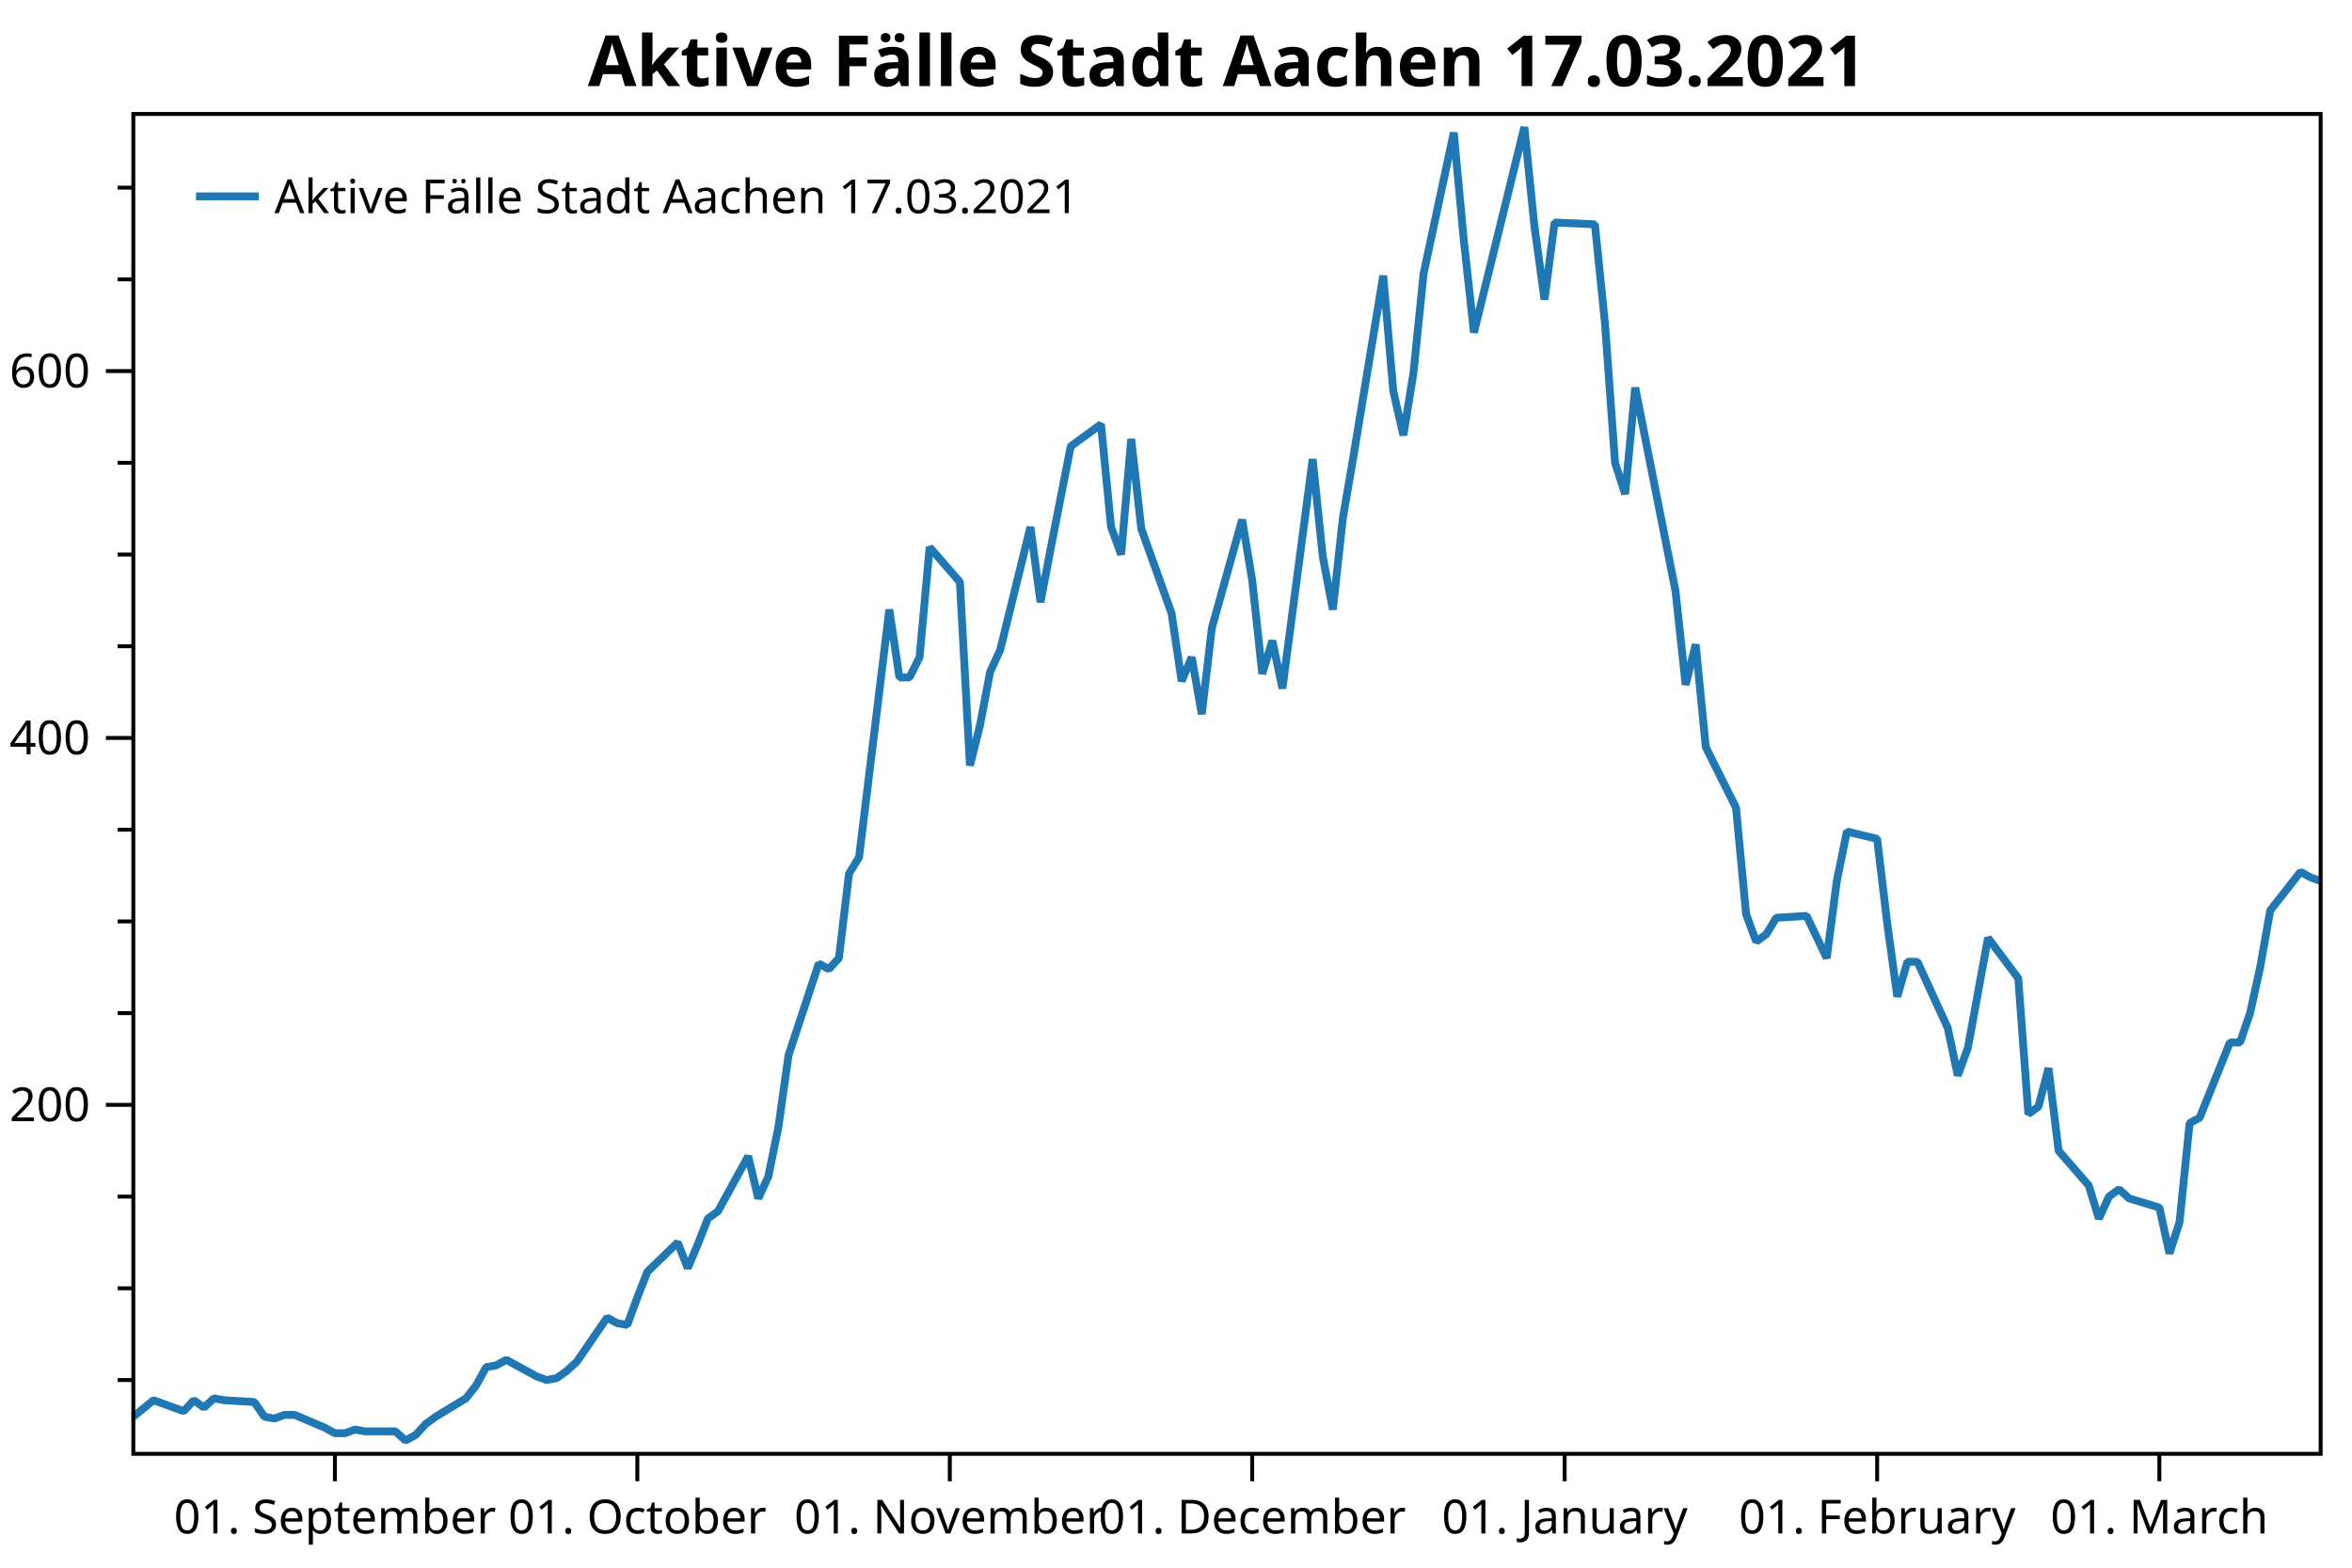
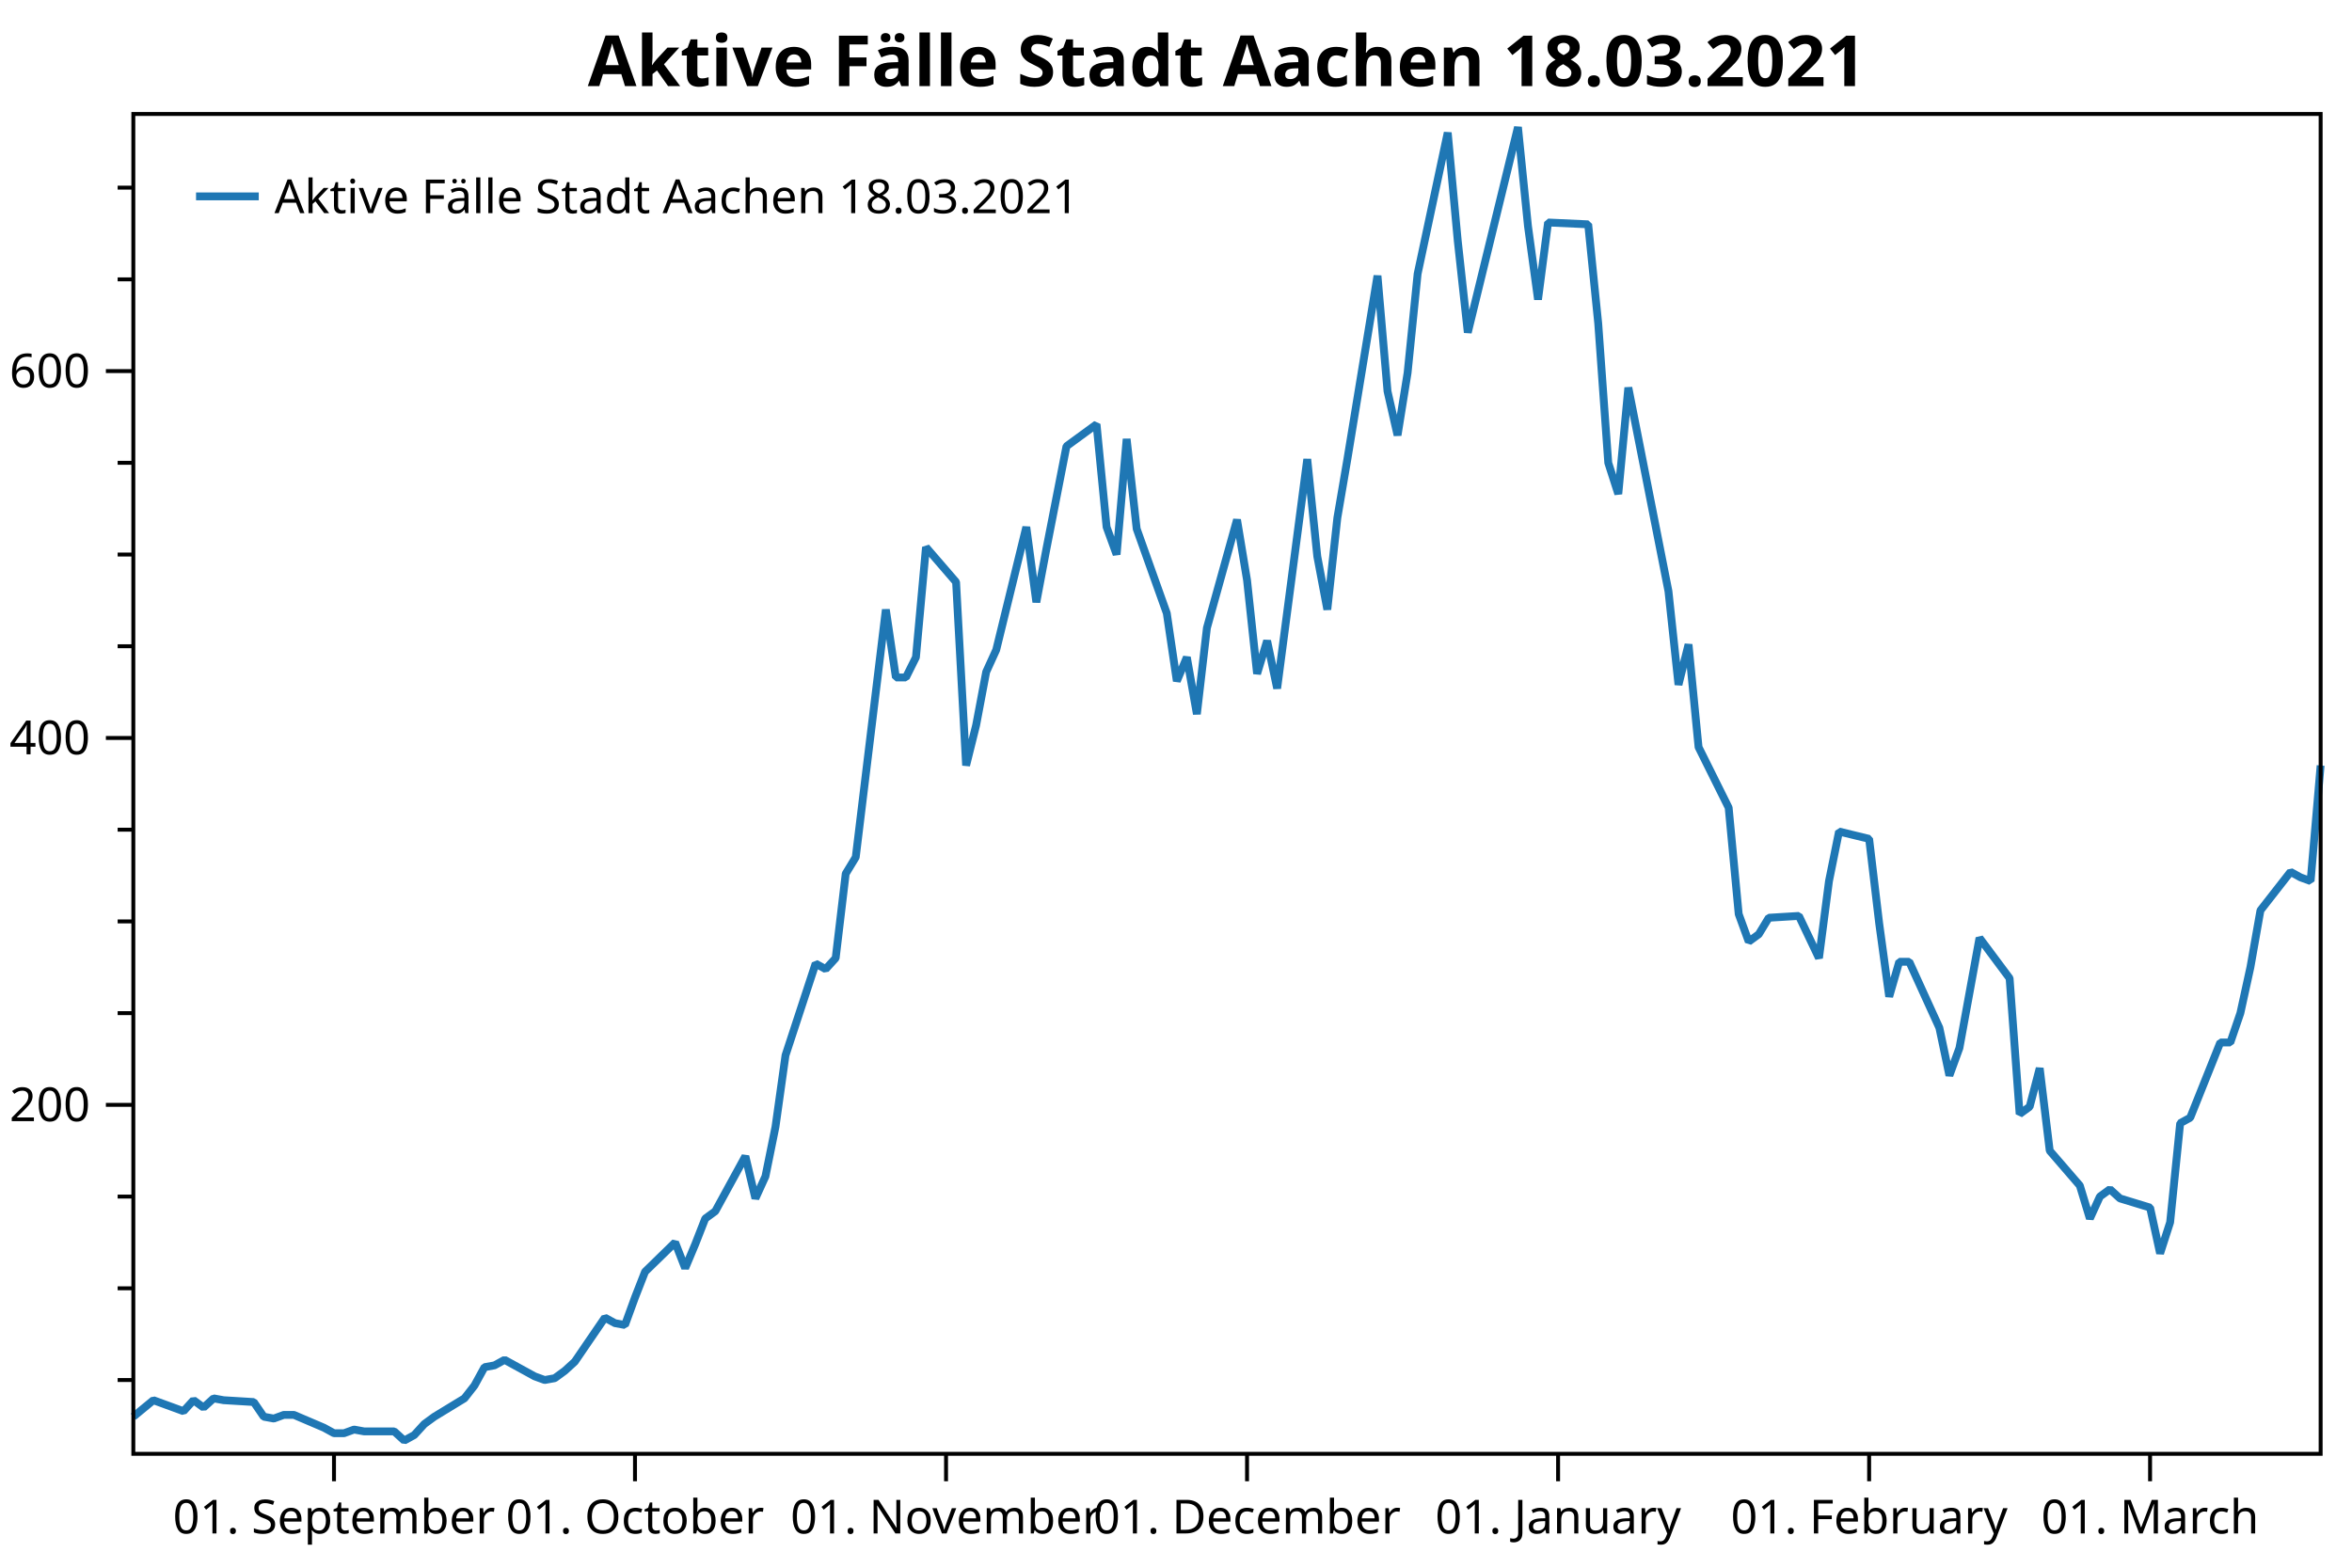
<svg xmlns="http://www.w3.org/2000/svg" width="600" height="400" version="1.1">
  <rect x="0" y="0" width="600" height="400" style="fill:rgb(255,255,255);stroke:none;" />
  <polyline points="34.012,352.116 30.012,352.116" style="fill:none;stroke:black;stroke-width:1" />
  <polyline points="34.012,328.713 30.012,328.713" style="fill:none;stroke:black;stroke-width:1" />
  <polyline points="34.012,305.31 30.012,305.31" style="fill:none;stroke:black;stroke-width:1" />
  <polyline points="34.012,258.504 30.012,258.504" style="fill:none;stroke:black;stroke-width:1" />
  <polyline points="34.012,235.101 30.012,235.101" style="fill:none;stroke:black;stroke-width:1" />
  <polyline points="34.012,211.698 30.012,211.698" style="fill:none;stroke:black;stroke-width:1" />
  <polyline points="34.012,164.892 30.012,164.892" style="fill:none;stroke:black;stroke-width:1" />
  <polyline points="34.012,141.489 30.012,141.489" style="fill:none;stroke:black;stroke-width:1" />
  <polyline points="34.012,118.086 30.012,118.086" style="fill:none;stroke:black;stroke-width:1" />
  <polyline points="34.012,71.28 30.012,71.28" style="fill:none;stroke:black;stroke-width:1" />
  <polyline points="34.012,47.877 30.012,47.877" style="fill:none;stroke:black;stroke-width:1" />
  <text dominant-baseline="middle" text-anchor="end" transform="translate(23.012,281.9071)" font-family="Segoe UI" font-size="12" font-weight="400" fill="black">200</text>
  <text dominant-baseline="middle" text-anchor="end" transform="translate(23.012,188.295)" font-family="Segoe UI" font-size="12" font-weight="400" fill="black">400</text>
  <text dominant-baseline="middle" text-anchor="end" transform="translate(23.012,94.6829)" font-family="Segoe UI" font-size="12" font-weight="400" fill="black">600</text>
  <polyline points="34.012,281.907 27.012,281.907" style="fill:none;stroke:black;stroke-width:1" />
  <polyline points="34.012,188.295 27.012,188.295" style="fill:none;stroke:black;stroke-width:1" />
  <polyline points="34.012,94.683 27.012,94.683" style="fill:none;stroke:black;stroke-width:1" />
-   <text dominant-baseline="hanging" text-anchor="middle" transform="translate(85.4395,381.947)" font-family="Segoe UI" font-size="12" font-weight="400" fill="black">01. September</text>
-   <text dominant-baseline="hanging" text-anchor="middle" transform="translate(162.5807,381.947)" font-family="Segoe UI" font-size="12" font-weight="400" fill="black">01. October</text>
-   <text dominant-baseline="hanging" text-anchor="middle" transform="translate(242.2932,381.947)" font-family="Segoe UI" font-size="12" font-weight="400" fill="black">01. November</text>
-   <text dominant-baseline="hanging" text-anchor="middle" transform="translate(319.4344,381.947)" font-family="Segoe UI" font-size="12" font-weight="400" fill="black">01. December</text>
-   <text dominant-baseline="hanging" text-anchor="middle" transform="translate(399.147,381.947)" font-family="Segoe UI" font-size="12" font-weight="400" fill="black">01. January</text>
-   <text dominant-baseline="hanging" text-anchor="middle" transform="translate(478.8596,381.947)" font-family="Segoe UI" font-size="12" font-weight="400" fill="black">01. February</text>
-   <text dominant-baseline="hanging" text-anchor="middle" transform="translate(550.858,381.947)" font-family="Segoe UI" font-size="12" font-weight="400" fill="black">01. March</text>
-   <polyline points="85.439,370.947 85.439,377.947" style="fill:none;stroke:black;stroke-width:1" />
-   <polyline points="162.581,370.947 162.581,377.947" style="fill:none;stroke:black;stroke-width:1" />
-   <polyline points="242.293,370.947 242.293,377.947" style="fill:none;stroke:black;stroke-width:1" />
-   <polyline points="319.434,370.947 319.434,377.947" style="fill:none;stroke:black;stroke-width:1" />
-   <polyline points="399.147,370.947 399.147,377.947" style="fill:none;stroke:black;stroke-width:1" />
-   <polyline points="478.86,370.947 478.86,377.947" style="fill:none;stroke:black;stroke-width:1" />
-   <polyline points="550.858,370.947 550.858,377.947" style="fill:none;stroke:black;stroke-width:1" />
-   <polyline points="34.012,361.477 39.155,357.265 46.869,360.073 49.44,357.265 52.012,359.137 54.583,356.797 57.154,357.265 64.868,357.733 67.44,361.477 70.011,361.945 72.583,361.009 75.154,361.009 82.868,364.286 85.439,365.69 88.011,365.69 90.582,364.754 93.154,365.222 100.868,365.222 103.439,367.562 106.01,366.158 108.582,363.35 111.153,361.477 118.867,356.797 121.439,353.52 124.01,348.84 126.581,348.372 129.153,346.967 136.867,351.18 139.438,352.116 142.01,351.648 144.581,349.776 147.152,347.436 154.867,336.202 157.438,337.606 160.009,338.074 162.581,331.053 165.152,324.501 172.866,317.012 175.438,323.565 178.009,317.48 180.58,310.927 183.152,309.055 190.866,295.013 193.437,305.778 196.008,300.161 198.58,287.524 201.151,269.269 208.865,245.866 211.437,247.271 214.008,244.462 216.579,222.931 219.151,218.719 226.865,155.531 229.436,172.849 232.008,172.849 234.579,167.7 237.15,139.617 244.865,148.51 247.436,195.316 250.007,185.019 252.579,171.445 255.15,165.828 262.864,134.468 265.436,153.659 268.007,140.085 273.15,113.873 280.864,108.257 283.435,134.468 286.007,141.489 288.578,112.001 291.149,134.936 298.863,156.467 301.435,173.785 304.006,167.7 306.578,182.21 309.149,160.211 316.863,132.596 319.434,148.042 322.006,171.913 324.577,163.488 327.149,175.657 334.863,117.15 337.434,141.957 340.005,155.531 342.577,132.128 345.148,117.15 352.862,70.344 355.434,99.832 358.005,111.065 360.576,95.151 363.148,69.876 370.862,33.835 373.433,61.451 376.005,84.854 388.861,32.431 391.433,57.706 394.004,76.428 396.576,56.77 406.861,57.238 409.433,82.513 412.004,118.086 414.575,126.043 417.147,98.895 427.432,150.85 430.003,174.721 432.575,164.424 435.146,190.635 442.86,206.081 445.432,233.229 448.003,240.25 450.575,238.377 453.146,234.165 460.86,233.697 466.003,244.462 468.574,224.804 471.146,212.166 478.86,214.038 481.431,235.569 484.002,254.292 486.574,245.398 489.145,245.398 496.859,262.248 499.431,274.418 502.002,267.397 504.573,253.355 507.145,239.314 514.859,249.611 517.43,284.247 520.001,282.375 522.573,272.546 525.144,293.609 532.858,302.502 535.43,310.927 538.001,305.31 540.572,303.438 543.144,305.778 550.858,308.118 553.429,319.82 556.001,311.863 558.572,286.588 561.144,285.183 568.858,265.993 571.429,265.993 574,258.504 576.572,246.803 579.143,232.293 586.857,222.463 589.429,223.868 592,224.804" style="fill:none;stroke:rgb(31,119,180);stroke-width:2;stroke-linejoin:bevel" />
-   <text dominant-baseline="hanging" text-anchor="middle" transform="translate(313.006,8)" font-family="Segoe UI" font-size="18" font-weight="700" fill="black">Aktive Fälle Stadt Aachen 17.03.2021</text>
+   <text dominant-baseline="hanging" text-anchor="middle" transform="translate(85.2036,381.947)" font-family="Segoe UI" font-size="12" font-weight="400" fill="black">01. September</text>
+   <text dominant-baseline="hanging" text-anchor="middle" transform="translate(161.9909,381.947)" font-family="Segoe UI" font-size="12" font-weight="400" fill="black">01. October</text>
+   <text dominant-baseline="hanging" text-anchor="middle" transform="translate(241.3378,381.947)" font-family="Segoe UI" font-size="12" font-weight="400" fill="black">01. November</text>
+   <text dominant-baseline="hanging" text-anchor="middle" transform="translate(318.1252,381.947)" font-family="Segoe UI" font-size="12" font-weight="400" fill="black">01. December</text>
+   <text dominant-baseline="hanging" text-anchor="middle" transform="translate(397.4721,381.947)" font-family="Segoe UI" font-size="12" font-weight="400" fill="black">01. January</text>
+   <text dominant-baseline="hanging" text-anchor="middle" transform="translate(476.819,381.947)" font-family="Segoe UI" font-size="12" font-weight="400" fill="black">01. February</text>
+   <text dominant-baseline="hanging" text-anchor="middle" transform="translate(548.4872,381.947)" font-family="Segoe UI" font-size="12" font-weight="400" fill="black">01. March</text>
+   <polyline points="85.204,370.947 85.204,377.947" style="fill:none;stroke:black;stroke-width:1" />
+   <polyline points="161.991,370.947 161.991,377.947" style="fill:none;stroke:black;stroke-width:1" />
+   <polyline points="241.338,370.947 241.338,377.947" style="fill:none;stroke:black;stroke-width:1" />
+   <polyline points="318.125,370.947 318.125,377.947" style="fill:none;stroke:black;stroke-width:1" />
+   <polyline points="397.472,370.947 397.472,377.947" style="fill:none;stroke:black;stroke-width:1" />
+   <polyline points="476.819,370.947 476.819,377.947" style="fill:none;stroke:black;stroke-width:1" />
+   <polyline points="548.487,370.947 548.487,377.947" style="fill:none;stroke:black;stroke-width:1" />
+   <polyline points="34.012,361.477 39.131,357.265 46.81,360.073 49.37,357.265 51.929,359.137 54.489,356.797 57.048,357.265 64.727,357.733 67.287,361.477 69.846,361.945 72.406,361.009 74.965,361.009 82.644,364.286 85.204,365.69 87.763,365.69 90.323,364.754 92.882,365.222 100.561,365.222 103.121,367.562 105.68,366.158 108.24,363.35 110.799,361.477 118.478,356.797 121.038,353.52 123.597,348.84 126.157,348.372 128.716,346.967 136.395,351.18 138.955,352.116 141.514,351.648 144.074,349.776 146.633,347.436 154.312,336.202 156.872,337.606 159.431,338.074 161.991,331.053 164.55,324.501 172.229,317.012 174.789,323.565 177.348,317.48 179.908,310.927 182.468,309.055 190.146,295.013 192.706,305.778 195.265,300.161 197.825,287.524 200.385,269.269 208.063,245.866 210.623,247.271 213.183,244.462 215.742,222.931 218.302,218.719 225.98,155.531 228.54,172.849 231.1,172.849 233.659,167.7 236.219,139.617 243.897,148.51 246.457,195.316 249.017,185.019 251.576,171.445 254.136,165.828 261.814,134.468 264.374,153.659 266.934,140.085 272.053,113.873 279.731,108.257 282.291,134.468 284.851,141.489 287.41,112.001 289.97,134.936 297.649,156.467 300.208,173.785 302.768,167.7 305.327,182.21 307.887,160.211 315.566,132.596 318.125,148.042 320.685,171.913 323.244,163.488 325.804,175.657 333.483,117.15 336.042,141.957 338.602,155.531 341.161,132.128 343.721,117.15 351.4,70.344 353.959,99.832 356.519,111.065 359.078,95.151 361.638,69.876 369.317,33.835 371.876,61.451 374.436,84.854 387.234,32.431 389.793,57.706 392.353,76.428 394.913,56.77 405.151,57.238 407.71,82.513 410.27,118.086 412.829,126.043 415.389,98.895 425.627,150.85 428.187,174.721 430.747,164.424 433.306,190.635 440.985,206.081 443.545,233.229 446.104,240.25 448.664,238.377 451.223,234.165 458.902,233.697 464.021,244.462 466.581,224.804 469.14,212.166 476.819,214.038 479.379,235.569 481.938,254.292 484.498,245.398 487.057,245.398 494.736,262.248 497.296,274.418 499.855,267.397 502.415,253.355 504.974,239.314 512.653,249.611 515.213,284.247 517.772,282.375 520.332,272.546 522.891,293.609 530.57,302.502 533.13,310.927 535.689,305.31 538.249,303.438 540.808,305.778 548.487,308.118 551.047,319.82 553.606,311.863 556.166,286.588 558.726,285.183 566.404,265.993 568.964,265.993 571.523,258.504 574.083,246.803 576.643,232.293 584.321,222.463 586.881,223.868 589.44,224.804 592,195.316" style="fill:none;stroke:rgb(31,119,180);stroke-width:2;stroke-linejoin:bevel" />
+   <text dominant-baseline="hanging" text-anchor="middle" transform="translate(313.006,8)" font-family="Segoe UI" font-size="18" font-weight="700" fill="black">Aktive Fälle Stadt Aachen 18.03.2021</text>
  <polygon points="34.012,29.079 592,29.079 592,370.947 34.012,370.947" style="fill:none;stroke:black;stroke-width:1" />
  <polygon points="42.012,37.08 228.483,37.08 228.483,63.133 42.012,63.133" style="fill:none;stroke:none;" />
-   <text dominant-baseline="hanging" text-anchor="start" transform="translate(70.012,45.0795)" font-family="Segoe UI" font-size="12" font-weight="400" fill="black">Aktive Fälle Stadt Aachen 17.03.2021</text>
+   <text dominant-baseline="hanging" text-anchor="start" transform="translate(70.012,45.0795)" font-family="Segoe UI" font-size="12" font-weight="400" fill="black">Aktive Fälle Stadt Aachen 18.03.2021</text>
  <polyline points="50.012,50.106 66.012,50.106" style="fill:none;stroke:rgb(31,119,180);stroke-width:2" />
</svg>
